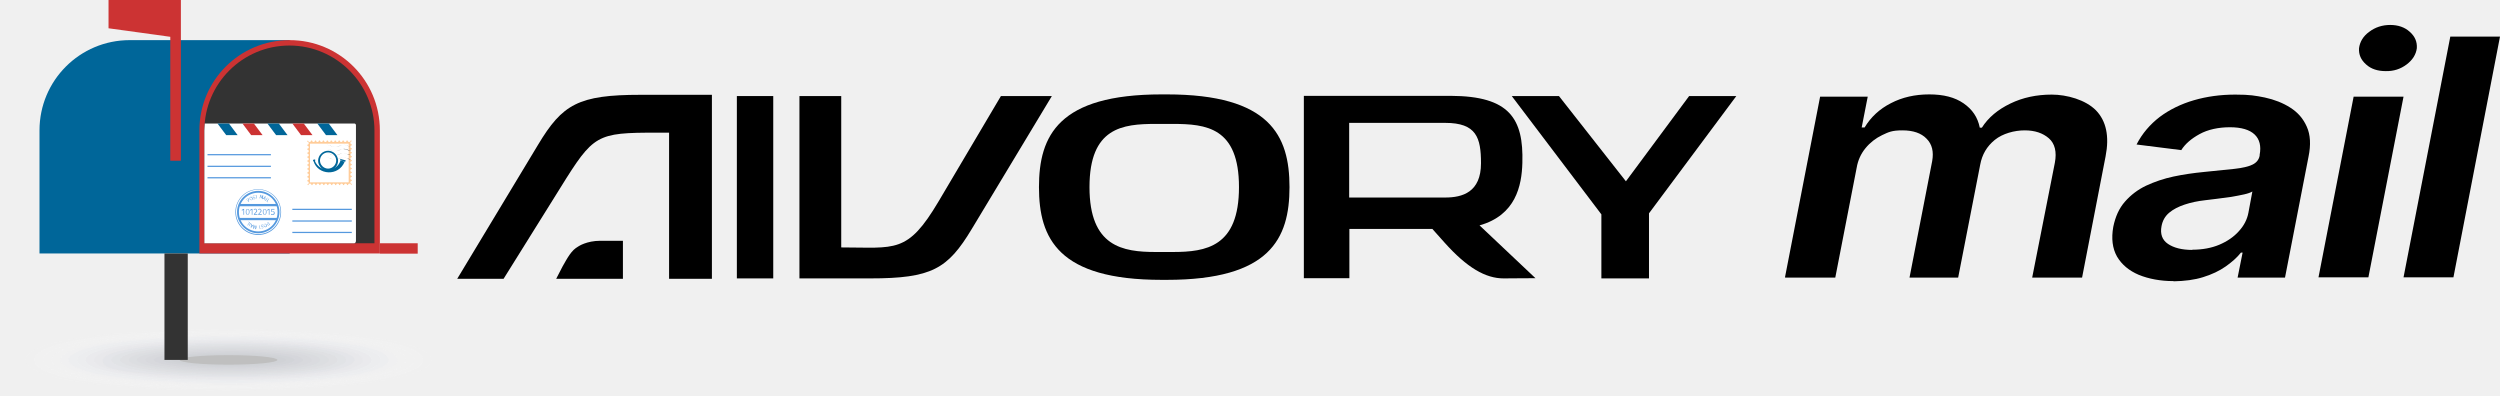
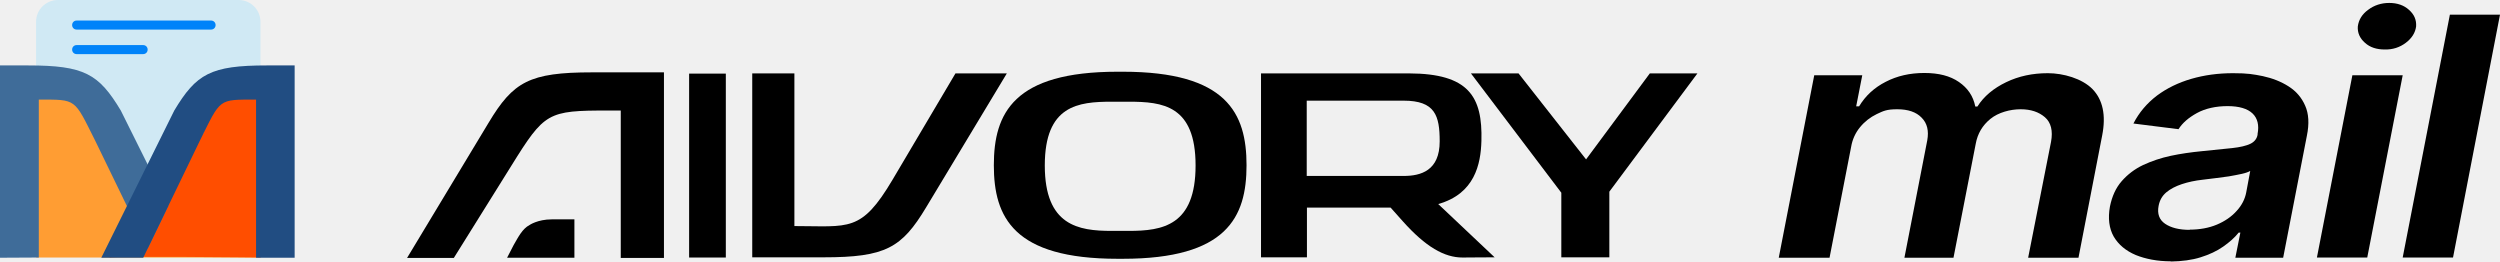
- <svg xmlns="http://www.w3.org/2000/svg" version="1.1" viewBox="0 0 1202.4 190">
+ <svg xmlns="http://www.w3.org/2000/svg" id="Layer_1" version="1.1" viewBox="0 0 1192.1 124.7">
  <defs>
    <style>
      .st0 {
-         fill: #e0e1e4;
-         opacity: .6;
+         fill: #d0e9f4;
      }

      .st1 {
-         fill: #d0d2d6;
-         opacity: 1;
+         fill: #0083f9;
      }

      .st2 {
-         fill: #f1f1f3;
-         opacity: .3;
+         fill: #3f6c99;
      }

      .st3 {
-         fill: #f6f6f7;
-         opacity: .2;
+         fill: #ff4e00;
      }

      .st4 {
-         fill: #dcdde0;
-         opacity: .7;
+         fill: #ff9d33;
      }

      .st5 {
-         isolation: isolate;
-       }
- 
-       .st6 {
-         fill: #d7d8dc;
-         opacity: .8;
-       }
- 
-       .st7 {
-         mix-blend-mode: multiply;
-       }
- 
-       .st8 {
-         fill: #eaebed;
-         opacity: .4;
-       }
- 
-       .st9 {
-         fill: #d9dbde;
-         opacity: .8;
-       }
- 
-       .st10 {
-         fill: #fdfdfd;
-         opacity: 0;
-       }
- 
-       .st11, .st12 {
-         fill: #fff;
-       }
- 
-       .st13 {
-         fill: #e3e4e7;
-         opacity: .6;
-       }
- 
-       .st12 {
-         opacity: 0;
-       }
- 
-       .st14 {
-         fill: #5599de;
-       }
- 
-       .st15 {
-         fill: #c33;
-       }
- 
-       .st16 {
-         fill: #069;
-       }
- 
-       .st17 {
-         fill: #efeff1;
-         opacity: .3;
-       }
- 
-       .st18 {
-         fill: #fafafb;
-         opacity: 0;
-       }
- 
-       .st19 {
-         fill: #e5e6e9;
-         opacity: .5;
-       }
- 
-       .st20 {
-         fill: #d5d6da;
-         opacity: .9;
-       }
- 
-       .st21 {
-         fill: #f3f4f5;
-         opacity: .2;
-       }
- 
-       .st22 {
-         fill: #d2d4d8;
-         opacity: .9;
-       }
- 
-       .st23 {
-         fill: #ecedef;
-         opacity: .4;
-       }
- 
-       .st24 {
-         fill: #333;
-       }
- 
-       .st25 {
-         fill: #f8f8f9;
-         opacity: .1;
-       }
- 
-       .st26 {
-         fill: #dedfe2;
-         opacity: .7;
-       }
- 
-       .st27 {
-         fill: #fc9;
-       }
- 
-       .st28 {
-         fill: #bfbfbf;
-       }
- 
-       .st29 {
-         fill: #e7e8eb;
-         opacity: .5;
+         fill: #214d82;
      }
    </style>
  </defs>
-   <g class="st5">
-     <g id="Layer_1">
-       <g>
-         <path d="M354.4,133.9V46.2h17.5v87.7h-17.5Z" />
-         <path d="M505.9,46.2l-38.5,63.9c-11.6,19.3-19.3,23.8-48.9,23.8h-34V46.2h20.1v72.8c26.1,0,31.8,3.2,46.8-22.1l30-50.7h24.5Z" />
-         <path d="M620.2,90c0,24.8-9.4,44.6-59,44.6h-2.5c-49.6,0-59-19.8-59-44.6s9.4-44.6,59-44.6h2.5c49.6,0,59,19.8,59,44.6ZM595.9,90c0-28.7-15.7-30.4-31.9-30.4h-8.1c-16,0-31.9,1.7-31.9,30.4s16,31.2,31.9,31.2h8.1c16.2,0,31.9-2.5,31.9-31.2Z" />
-         <path d="M738.4,133.8c-7.6,0-10.1.1-15.2.1-8.7,0-17.6-5.1-28.5-17.3l-5.8-6.5h-39.9v23.7h-21.9V46.1h70.7c28.3.1,35,11,34.4,32.2-.3,11.1-3.2,25.2-20.6,30.1l26.9,25.4h-.1ZM712.3,78.5c0-12.3-2.2-19.4-17.2-19.4h-46.2v35.9h46.2c8.2,0,17.2-2.5,17.2-16.5Z" />
-         <path d="M835.1,46.2l-42,56.4v31.3h-22.9v-30.8l-43.1-56.9h22.7l32.2,41,30.4-41h22.7Z" />
-         <g>
-           <path d="M219.9,134.1l38.9-64.5c11.7-19.5,19.4-24,49.3-24h34.3v88.5h-20.6V63.8c-32.9,0-35.1-.7-49.4,21.9l-30.2,48.4h-22.3Z" />
-           <path d="M299.6,115.8v18.3h-32.1l3.1-6c2.3-4,4.2-7.8,7.6-9.6,0,0,3.9-2.7,10.6-2.7h10.8Z" />
-         </g>
-       </g>
-       <g>
-         <g class="st7">
-           <path class="st12" d="M219.9,173.1c0,15.2-100.5,19.9-167.2,14.9-39.6-3-52.7-9.2-52.7-14.9s13.1-11.8,52.7-14.9c66.7-5.1,167.2-.4,167.2,14.9Z" />
-           <path class="st10" d="M215.8,173.1c0,14.6-96.2,19.1-160.4,14.3-38.3-2.9-51.3-8.9-51.3-14.3s12.9-11.4,51.3-14.3c64.2-4.8,160.4-.3,160.4,14.3Z" />
-           <path class="st18" d="M211.7,173.1c0,13.9-92,18.3-153.6,13.7-37.1-2.7-49.9-8.5-49.9-13.7s12.8-10.9,49.9-13.7c61.6-4.6,153.6-.3,153.6,13.7Z" />
-           <path class="st25" d="M207.5,173.1c0,13.3-87.7,17.4-146.7,13.1-35.8-2.6-48.5-8.1-48.5-13.1s12.7-10.5,48.5-13.1c59-4.4,146.7-.2,146.7,13.1Z" />
-           <path class="st3" d="M203.4,173.1c0,12.6-83.4,16.6-139.9,12.5-34.5-2.4-47.1-7.7-47.1-12.5s12.6-10,47.1-12.5c56.5-4.1,139.9-.1,139.9,12.5Z" />
-           <path class="st21" d="M199.3,173.1c0,11.9-79.1,15.7-133,11.9-33.3-2.3-45.7-7.3-45.7-11.9s12.5-9.6,45.7-11.9c53.9-3.9,133,0,133,11.9Z" />
-           <path class="st2" d="M195.2,173.1c0,11.3-74.8,14.9-126.2,11.3-32-2.2-44.3-6.9-44.3-11.3s12.3-9.1,44.3-11.3c51.4-3.6,126.2,0,126.2,11.3Z" />
-           <path class="st17" d="M191.1,173.1c0,10.6-70.5,14.1-119.3,10.7-30.7-2-42.9-6.5-42.9-10.7s12.2-8.7,42.9-10.7c48.8-3.4,119.3,0,119.3,10.7Z" />
-           <path class="st23" d="M187,173.1c0,9.9-66.2,13.1-112.5,10.1-29.4-1.9-41.6-6.1-41.6-10.1s12.1-8.2,41.6-10.1c46.2-3.2,112.5.2,112.5,10.1Z" />
-           <path class="st8" d="M182.9,173.1c0,9.3-62,12.3-105.6,9.5-28.2-1.8-40.2-5.7-40.2-9.5s12-7.8,40.2-9.5c43.7-2.9,105.6.2,105.6,9.5Z" />
-           <path class="st29" d="M178.7,173.1c0,8.6-57.7,11.4-98.8,8.9-26.9-1.7-38.8-5.3-38.8-8.9s11.9-7.3,38.8-8.9c41.1-2.7,98.8.3,98.8,8.9Z" />
-           <path class="st19" d="M174.6,173.1c0,7.9-53.4,10.6-92,8.3-25.6-1.5-37.4-4.9-37.4-8.3s11.7-6.9,37.4-8.3c38.6-2.4,92,.4,92,8.3Z" />
-           <path class="st13" d="M170.5,173.1c0,7.3-49.1,9.7-85.1,7.7s-36-4.6-36-7.7,11.6-6.4,36-7.7c36-2.2,85.1.4,85.1,7.7Z" />
-           <path class="st0" d="M166.4,173.1c0,6.6-44.8,8.9-78.3,7.1-23.1-1.2-34.6-4.2-34.6-7.1s11.5-5.9,34.6-7.1c33.5-1.9,78.3.5,78.3,7.1Z" />
-           <path class="st26" d="M162.3,173.1c0,5.9-40.5,8.1-71.4,6.5-21.8-1.1-33.2-3.8-33.2-6.5s11.4-5.5,33.2-6.5c30.9-1.7,71.4.6,71.4,6.5Z" />
-           <path class="st4" d="M158.2,173.1c0,5.3-36.2,7.2-64.6,5.9-20.6-1-31.8-3.4-31.8-5.9s11.3-5,31.8-5.9c28.3-1.5,64.6.6,64.6,5.9Z" />
-           <path class="st9" d="M154,173.1c0,4.6-32,6.4-57.7,5.3-19.3-.8-30.5-3-30.5-5.3s11.1-4.6,30.5-5.3c25.8-1.2,57.7.7,57.7,5.3Z" />
-           <path class="st6" d="M149.9,173.1c0,3.9-27.7,5.6-50.9,4.7-18.1-.7-29.1-2.6-29.1-4.7s11-4.1,29.1-4.7c23.2-1,50.9.8,50.9,4.7Z" />
-           <path class="st20" d="M145.8,173.1c0,3.3-23.4,4.7-44.1,4.1-16.8-.5-27.7-2.2-27.7-4.1s10.9-3.7,27.7-4.1c20.7-.7,44.1.8,44.1,4.1Z" />
-           <path class="st22" d="M141.7,173.1c0,2.6-19.1,3.9-37.2,3.5-15.5-.4-26.3-1.8-26.3-3.5s10.8-3.2,26.3-3.5c18.1-.5,37.2.9,37.2,3.5Z" />
-           <path class="st1" d="M137.6,173.1c0,1.9-14.8,3.1-30.4,2.9-14.3-.2-24.9-1.4-24.9-2.9s10.7-2.8,24.9-2.9c15.5-.2,30.4,1,30.4,2.9Z" />
-           <ellipse class="st28" cx="109.9" cy="173.1" rx="23.5" ry="2.3" />
-         </g>
-         <g>
-           <path class="st16" d="M62.4,19.3c-24,0-43.4,19.4-43.4,43.4v59.2h120.3V19.3H62.4Z" />
-           <path class="st15" d="M139.3,19.3c-24,0-43.4,19.4-43.4,43.4v59.2h86.8v-59.2c0-24-19.4-43.4-43.4-43.4Z" />
-           <path class="st24" d="M98.3,117v-54.2c0-22.6,18.4-40.9,40.9-40.9s40.9,18.4,40.9,40.9v54.2h-81.9Z" />
-           <polygon class="st15" points="52.2 0 52.2 13.6 81.9 17.7 81.9 77.3 87 77.3 87 0 52.2 0" />
-           <rect class="st24" x="79.1" y="121.9" width="11.2" height="51.2" />
-           <rect class="st15" x="182.7" y="117" width="18.2" height="5" />
-           <g>
-             <path class="st11" d="M171.2,116.1v-55.9c0-.5-.4-.8-.8-.8h-71.9c0,1.1-.2,2.2-.2,3.4v54.2h72c.5,0,.8-.4.8-.8Z" />
-             <g>
-               <polygon class="st16" points="162.3 65 158.1 59.4 152.6 59.4 156.8 65 162.3 65" />
-               <polygon class="st15" points="150.3 65 146.1 59.4 140.6 59.4 144.8 65 150.3 65" />
-               <polygon class="st16" points="138.3 65 134.1 59.4 128.6 59.4 132.8 65 138.3 65" />
-               <polygon class="st15" points="126.3 65 122.1 59.4 116.6 59.4 120.8 65 126.3 65" />
-               <polygon class="st16" points="114.3 65 110.1 59.4 104.6 59.4 108.8 65 114.3 65" />
-             </g>
-             <g>
-               <path class="st27" d="M169.2,70v-.3h0v-.3c-.4,0-.7-.3-.7-.7s.3-.7.6-.7c0,0,0,0,0,0v-.3c0,0,0-.1-.1-.1h-.4s0,0,0,0c0,.4-.3.7-.7.7s-.7-.3-.7-.7h-.5c0,.4-.3.7-.7.7s-.7-.3-.7-.7h-.5c0,.4-.3.7-.7.7s-.7-.3-.7-.7h-.5c0,.4-.3.7-.7.7s-.7-.3-.7-.7h-.5c0,.4-.3.7-.7.7s-.7-.3-.7-.7h-.5c0,.4-.3.7-.7.7s-.7-.3-.7-.7h-.5c0,.4-.3.7-.7.7s-.7-.3-.7-.7h-.5c0,.4-.3.7-.7.7s-.7-.3-.7-.7h-.5c0,.4-.3.7-.7.7s-.7-.3-.7-.7h-.5c0,.4-.3.7-.7.7s-.7-.3-.7-.7h-.5c0,.4-.3.7-.7.7s-.7-.3-.7-.6c0,0,0,0,0,0h-.3c0,0-.1,0-.1.1v.4s0,0,0,0c.4,0,.7.3.7.7s-.3.7-.7.7v.5c.4,0,.7.3.7.7s-.3.7-.7.7v.5c.4,0,.7.3.7.7s-.3.7-.7.7v.5c.4,0,.7.3.7.7s-.3.7-.7.7v.5c.4,0,.7.3.7.7s-.3.7-.7.7v.5c.4,0,.7.3.7.7s-.3.7-.7.7v.5c.4,0,.7.3.7.7s-.3.7-.7.7v.5c.4,0,.7.3.7.7s-.3.7-.7.7v.5c.4,0,.7.3.7.7s-.3.7-.7.7v.5c.4,0,.7.3.7.7s-.3.7-.7.7v.5c.4,0,.7.3.7.7s-.3.7-.6.7c0,0,0,0,0,0v.3c0,0,0,.1.1.1h.4s0,0,0,0c0-.4.3-.7.7-.7s.7.3.7.7h.5c0-.4.3-.7.7-.7s.7.3.7.7h.5c0-.4.3-.7.7-.7s.7.3.7.7h.5c0-.4.3-.7.7-.7s.7.3.7.7h.5c0-.4.3-.7.7-.7s.7.3.7.7h.5c0-.4.3-.7.7-.7s.7.3.7.7h.5c0-.4.3-.7.7-.7s.7.3.7.7h.5c0-.4.3-.7.7-.7s.7.3.7.7h.5c0-.4.3-.7.7-.7s.7.3.7.7h.5c0-.4.3-.7.7-.7s.7.3.7.7h.5c0-.4.3-.7.7-.7s.7.3.7.6c0,0,0,0,0,0h.3c0,0,.1,0,.1-.1v-.4s0,0,0,0c-.4,0-.7-.3-.7-.7s.3-.7.7-.7v-.5c-.4,0-.7-.3-.7-.7s.3-.7.7-.7v-.5c-.4,0-.7-.3-.7-.7s.3-.7.7-.7v-.5c-.4,0-.7-.3-.7-.7s.3-.7.7-.7v-.5c-.4,0-.7-.3-.7-.7s.3-.7.7-.7v-.5c-.4,0-.7-.3-.7-.7s.3-.7.7-.7v-.5c-.4,0-.7-.3-.7-.7s.3-.7.7-.7v-.5c-.4,0-.7-.3-.7-.7s.3-.7.7-.7v-.5c-.4,0-.7-.3-.7-.7s.3-.7.7-.7v-.5c-.4,0-.7-.3-.7-.7s.3-.7.7-.7Z" />
-               <path class="st11" d="M167.7,87.7h-18.6v-18.6h18.6c0,22.5,0,15.6,0,18.6Z" />
-               <g>
-                 <g>
-                   <path class="st16" d="M165.8,77.7c-2.9,7.3-13,6.6-15-.2.2,0,.4-.1.6-.2,2.4,6.1,10.9,5.4,12.4-.2.7.2,1.3.5,2,.7Z" />
-                   <path class="st16" d="M151.6,76.9c0-.2-.1-.3-.2-.2-.3,0-.5.1-.8.2,0,0-.1.2,0,.4,0,.2.2.3.3.3.2,0,.5-.2.7-.3,0,0,.1-.2,0-.3Z" />
-                   <path class="st16" d="M163.6,76.7c0,.1,0,.3,0,.3.8.3,1.5.5,2.3.8,0,0,.2-.1.3-.3s0-.4,0-.4c-.8-.2-1.5-.4-2.3-.6,0,0-.2,0-.2.2Z" />
-                 </g>
-                 <path class="st16" d="M162.6,77.3c0,2.7-2.2,4.8-4.8,4.8s-4.8-2.2-4.8-4.8,2.2-4.8,4.8-4.8,4.8,2.2,4.8,4.8ZM157.8,73.3c-2.2,0-3.9,1.8-3.9,3.9s1.8,3.9,3.9,3.9,3.9-1.8,3.9-3.9-1.8-3.9-3.9-3.9Z" />
-               </g>
-               <g>
-                 <path d="M167.3,76.3c-.5-.2-1-.5-2.1-.5s-1.6.3-2.1.5c-.5.2-1,.5-2,.5s-1.5-.2-2-.5c-.5-.2-1-.5-2.1-.5s0,0,0,0,0,0,0,0c1,0,1.5.2,2,.5.5.2,1,.5,2.1.5s1.6-.3,2.1-.5c.5-.2,1-.5,2-.5s1.5.2,2,.5c.4.2.8.4,1.3.4,0,0,0,0,0-.1-.5,0-.9-.2-1.2-.4Z" />
-                 <path d="M167.3,74.2c-.5-.2-1-.5-2.1-.5s-1.6.3-2.1.5c-.5.2-1,.5-2,.5s-1.5-.2-2-.5c-.5-.2-1-.5-2.1-.5s0,0,0,0,0,0,0,0c1,0,1.5.2,2,.5.5.2,1,.5,2.1.5s1.6-.3,2.1-.5c.5-.2,1-.5,2-.5s1.5.2,2,.5c.4.2.7.3,1.3.4,0,0,0,0,0-.1-.5,0-.9-.2-1.2-.4Z" />
-                 <path d="M165.3,69.7c-1,0-1.6.3-2.1.5-.5.2-1,.5-2,.5s-1.5-.2-2-.5c-.5-.2-1-.5-2.1-.5s0,0,0,0,0,0,0,0c1,0,1.5.2,2,.5.5.2,1,.5,2.1.5s1.6-.3,2.1-.5c.5-.2,1-.5,2-.5s1.5.2,2,.5c.4.2.7.3,1.3.4,0,0,0,0,0,0s0,0,0,0c-.5,0-.8-.2-1.2-.4-.5-.2-1-.5-2.1-.5Z" />
-                 <path d="M165.3,71.7c-1,0-1.6.3-2.1.5-.5.2-1,.5-2,.5s-1.5-.2-2-.5c-.5-.2-1-.5-2.1-.5s0,0,0,0,0,0,0,0c1,0,1.5.2,2,.5.5.2,1,.5,2.1.5s1.6-.3,2.1-.5c.5-.2,1-.5,2-.5s1.5.2,2,.5c.4.2.7.3,1.3.4,0,0,0,0,0-.1-.5,0-.8-.2-1.2-.4-.5-.2-1-.5-2.1-.5Z" />
-               </g>
-             </g>
-             <g>
-               <path class="st14" d="M134.4,102c0,5.6-4.6,10.2-10.2,10.2s-10.2-4.6-10.2-10.2,4.6-10.2,10.2-10.2,10.2,4.6,10.2,10.2ZM124.2,92.7c-5.1,0-9.3,4.1-9.3,9.3s4.1,9.3,9.3,9.3,9.3-4.1,9.3-9.3-4.1-9.3-9.3-9.3Z" />
-               <path class="st14" d="M135.2,102c0,6.1-4.9,11-11,11s-11-4.9-11-11,4.9-11,11-11,11,4.9,11,11ZM124.2,91.2c-5.9,0-10.7,4.8-10.7,10.7s4.8,10.7,10.7,10.7,10.7-4.8,10.7-10.7-4.8-10.7-10.7-10.7Z" />
-               <g>
-                 <path class="st14" d="M118.9,95.7c.3-.3.6-.3.8,0,.3.3.1.6-.1.8h-.2c0,.1.4.6.4.6h-.2c0,.1-1.1-1.2-1.1-1.2l.3-.3ZM119.4,96.4c.2-.2.3-.3,0-.6-.2-.2-.4-.2-.6,0h-.2c0,.1.5.7.5.7h.2Z" />
-                 <path class="st14" d="M121.4,95.1c.3.5.2.9-.2,1.1-.4.2-.8,0-1-.4-.3-.5-.2-.9.2-1.1.4-.2.8,0,1,.4ZM120.3,95.7c.2.4.5.5.8.4.3-.1.3-.4.1-.8-.2-.4-.5-.5-.8-.4-.3.1-.3.4,0,.9Z" />
-                 <path class="st14" d="M122.4,94.1v.2c-.2,0-.4,0-.5,0-.2,0-.3.2-.2.3,0,.1.1.2.5.2.3,0,.5,0,.6.4,0,.3,0,.5-.4.6-.2,0-.4,0-.6,0v-.2c.2,0,.4.1.6,0,.2,0,.3-.2.3-.4,0-.2-.2-.2-.5-.2-.3,0-.5,0-.6-.3,0-.2,0-.5.4-.6.2,0,.4,0,.6,0Z" />
-                 <path class="st14" d="M123.4,94l.2,1.5h-.2s-.2-1.5-.2-1.5h-.5s0-.1,0-.1h1.2c0-.1,0,0,0,0h-.5Z" />
-                 <path class="st14" d="M126.1,95.7v-.8c.1-.3.2-.6.2-.7l-.6,1.2h-.2s-.1-1.4-.1-1.4c0,.2-.1.5-.2.7l-.2.7h-.2s.5-1.7.5-1.7h.3c0,0,.1,1.4.1,1.4l.6-1.2h.3c0,0-.2,1.8-.2,1.8h-.2Z" />
-                 <path class="st14" d="M126.8,95.5l-.3.3h-.2c0,0,1.2-1.4,1.2-1.4h.2c0,.1-.2,1.9-.2,1.9h-.2c0,0,0-.5,0-.5l-.6-.3ZM127.6,94.7l-.6.7.5.2v-.9Z" />
-                 <path class="st14" d="M127.6,96.5l.9-1.4h.2c0,.1-.9,1.5-.9,1.5h-.2Z" />
-                 <path class="st14" d="M129,97.3h-.1c0,.1-.7-.5-.7-.5l1.1-1.3h.2c0,.1-1,1.3-1,1.3l.5.5Z" />
-               </g>
-               <g>
-                 <path class="st14" d="M129.5,108.2c-.3.3-.6.3-.8,0-.3-.3-.1-.6.1-.8h.2c0-.1-.4-.6-.4-.6h.2c0-.1,1.1,1.2,1.1,1.2l-.3.3ZM128.9,107.5c-.2.2-.3.3,0,.6.2.2.4.2.6,0h.2c0-.1-.5-.7-.5-.7h-.2Z" />
-                 <path class="st14" d="M127,108.8c-.3-.5-.2-.9.2-1.1.4-.2.8,0,1,.4.3.5.2.9-.2,1.1-.4.2-.8,0-1-.4ZM128,108.2c-.2-.4-.5-.5-.8-.4-.3.1-.3.4-.1.8.2.4.5.5.8.4.3-.1.3-.4,0-.9Z" />
-                 <path class="st14" d="M125.9,109.8v-.2c.2,0,.4,0,.5,0,.2,0,.3-.2.2-.3,0-.1-.1-.2-.5-.2-.3,0-.5,0-.6-.4,0-.3,0-.5.4-.6.2,0,.4,0,.6,0v.2c-.2,0-.4-.1-.6,0-.2,0-.3.2-.3.4,0,.2.2.2.5.2.4,0,.5,0,.6.3,0,.2,0,.5-.4.6-.2,0-.4,0-.6,0Z" />
-                 <path class="st14" d="M124.9,109.9l-.2-1.5h.2s.2,1.5.2,1.5h.5s0,.1,0,.1h-1.2c0,.1,0,0,0,0h.5Z" />
-                 <path class="st14" d="M122.3,108.2v.8c-.1.3-.2.6-.2.7l.6-1.2h.2s.1,1.4.1,1.4c0-.2.1-.5.2-.7l.2-.7h.2s-.5,1.7-.5,1.7h-.3c0,0-.1-1.4-.1-1.4l-.6,1.2h-.3c0,0,.2-1.8.2-1.8h.2Z" />
-                 <path class="st14" d="M121.5,108.4l.3-.3h.2c0,0-1.2,1.4-1.2,1.4h-.2c0-.1.2-1.9.2-1.9h.2c0,0,0,.5,0,.5l.6.3ZM120.8,109.2l.6-.7-.5-.2v.9Z" />
-                 <path class="st14" d="M120.7,107.4l-.9,1.4h-.2c0-.1.9-1.5.9-1.5h.2Z" />
-                 <path class="st14" d="M119.4,106.6h.1c0-.1.7.5.7.5l-1.1,1.3h-.2c0-.1,1-1.3,1-1.3l-.5-.5Z" />
-               </g>
-               <rect class="st14" x="114.9" y="98.1" width="18.5" height="1.1" />
-               <rect class="st14" x="114.9" y="104.8" width="18.5" height="1.1" />
-               <g>
-                 <path class="st14" d="M117.1,103.3v-2.4l-.7.4-.2-.3.9-.5h.3v2.8h-.4Z" />
-                 <path class="st14" d="M120,101.9c0,.9-.3,1.4-.9,1.4s-.9-.5-.9-1.4.3-1.4.9-1.4.9.5.9,1.4ZM118.5,101.9c0,.8.2,1.2.6,1.2s.6-.3.6-1.2-.2-1.2-.6-1.2-.6.3-.6,1.2Z" />
-                 <path class="st14" d="M121.1,103.3v-2.4l-.7.4-.2-.3.9-.5h.3v2.8h-.4Z" />
-                 <path class="st14" d="M123.7,101.2c0,.5-.3.9-1.2,1.8h1.3v.3h-1.7v-.3c1-1,1.2-1.3,1.2-1.8s-.2-.5-.5-.5-.4.1-.6.3l-.2-.2c.2-.3.5-.4.8-.4.5,0,.8.3.8.8Z" />
-                 <path class="st14" d="M125.8,101.2c0,.5-.3.9-1.2,1.8h1.3v.3h-1.7v-.3c1-1,1.2-1.3,1.2-1.8s-.2-.5-.5-.5-.4.1-.6.3l-.2-.2c.2-.3.5-.4.8-.4.5,0,.8.3.8.8Z" />
-                 <path class="st14" d="M128.2,101.9c0,.9-.3,1.4-.9,1.4s-.9-.5-.9-1.4.3-1.4.9-1.4.9.5.9,1.4ZM126.7,101.9c0,.8.2,1.2.6,1.2s.6-.3.6-1.2-.2-1.2-.6-1.2-.6.3-.6,1.2Z" />
-                 <path class="st14" d="M129.3,103.3v-2.4l-.7.4-.2-.3.9-.5h.3v2.8h-.4Z" />
-                 <path class="st14" d="M130.8,100.8v.9c.1,0,.3-.1.5-.1.5,0,.8.3.8.9s-.4.9-1,.9-.6-.1-.8-.4l.2-.2c.2.2.4.3.6.3.4,0,.6-.2.6-.7s-.2-.6-.5-.6-.3,0-.4.1h-.3v-1.4h1.5v.3h-1.2Z" />
-               </g>
-             </g>
-             <rect class="st14" x="140.6" y="111.5" width="28.6" height=".6" />
-             <rect class="st14" x="140.6" y="106" width="28.6" height=".6" />
-             <rect class="st14" x="140.6" y="100.4" width="28.6" height=".6" />
-             <rect class="st14" x="99.8" y="85.2" width="30.5" height=".6" />
-             <rect class="st14" x="99.8" y="79.7" width="30.5" height=".6" />
-             <rect class="st14" x="99.8" y="74.1" width="30.5" height=".6" />
-           </g>
-         </g>
-       </g>
-       <g>
-         <path d="M858.5,133.4l16.9-86.9h22.9l-2.9,14.8h1.4c3-5,7.2-8.9,12.7-11.7,5.4-2.8,11.5-4.2,18.4-4.2s12.3,1.4,16.5,4.3c4.2,2.9,6.8,6.7,7.8,11.7h1c3.1-4.9,7.7-8.7,13.7-11.6,6-2.9,12.6-4.3,19.9-4.3s16.3,2.5,21.3,7.6c4.9,5.1,6.5,12.4,4.6,22.1l-11.3,58.3h-24l10.9-55.2c1-5.3,0-9.3-2.9-11.8-2.9-2.5-6.7-3.8-11.6-3.8s-10.6,1.5-14.4,4.6c-3.8,3.1-6.1,7-7,11.9l-10.6,54.3h-23.4l10.9-56c.8-4.5,0-8.1-2.7-10.8-2.6-2.7-6.5-4-11.6-4s-6.6.8-9.8,2.3c-3.1,1.5-5.8,3.6-8,6.3-2.2,2.7-3.6,5.8-4.2,9.3l-10.3,52.9h-24Z" />
-         <path d="M1045.4,135.2c-6.4,0-12-1.1-16.7-3-4.7-2-8.2-4.9-10.5-8.8-2.2-3.9-2.8-8.7-1.8-14.3,1-4.9,2.8-8.9,5.6-12.1,2.8-3.2,6.2-5.8,10.2-7.7,4.1-1.9,8.5-3.4,13.2-4.4,4.7-1,9.6-1.7,14.7-2.2,6-.6,10.9-1.1,14.7-1.5,3.7-.4,6.6-1.1,8.5-2,1.9-.9,3.1-2.3,3.5-4.3v-.4c.8-4.2,0-7.5-2.4-9.8-2.4-2.3-6.4-3.5-11.9-3.5s-10.6,1.1-14.6,3.3c-4,2.2-6.9,4.7-8.8,7.7l-21.5-2.7c2.7-5.3,6.5-9.7,11.2-13.3,4.7-3.5,10.2-6.2,16.4-8,6.2-1.8,12.8-2.7,19.9-2.7s9.6.5,14.2,1.4c4.6,1,8.7,2.6,12.3,4.9,3.6,2.3,6.2,5.3,7.9,9.2,1.7,3.8,2,8.6.8,14.4l-11.3,58.1h-22.8l2.4-12h-.8c-1.9,2.4-4.4,4.6-7.4,6.7-3,2.1-6.6,3.8-10.8,5.1-4.1,1.3-8.9,1.9-14.2,2ZM1054.4,120.1c4.8,0,9.2-.8,13-2.4s7-3.8,9.4-6.5c2.5-2.7,4-5.7,4.6-8.9l1.9-10.2c-.8.5-2.2,1-4,1.4-1.8.4-3.9.8-6.2,1.2-2.3.3-4.6.6-6.8.9-2.2.3-4.1.5-5.7.7-3.6.4-6.9,1.1-9.9,2.1-3,1-5.5,2.3-7.4,3.9-2,1.7-3.2,3.8-3.7,6.5-.7,3.7.3,6.6,3.1,8.5,2.8,1.9,6.7,2.9,11.7,2.9Z" />
-         <path d="M1115.1,133.4l16.9-86.9h24l-16.9,86.9h-24ZM1147.4,34.2c-3.8,0-7-1-9.4-3.2-2.5-2.2-3.6-4.8-3.4-7.8.4-3.1,2-5.8,4.9-7.9,2.9-2.2,6.3-3.3,10.1-3.3s7,1.1,9.4,3.3c2.5,2.2,3.6,4.8,3.4,7.9-.4,3-2,5.6-4.9,7.8-2.9,2.2-6.3,3.3-10.1,3.2Z" />
-         <path d="M1202.4,17.6l-22.4,115.8h-24l22.5-115.8h23.9Z" />
-       </g>
+   <rect class="st0" x="17.2" width="107" height="85.9" rx="10.4" ry="10.4" />
+   <rect class="st1" x="34.4" y="9.8" width="68.4" height="4.3" rx="2.1" ry="2.1" />
+   <rect class="st1" x="34.4" y="21.5" width="36" height="4.3" rx="2.1" ry="2.1" />
+   <path class="st4" d="M100.3,61.7l-21.7,34.6c-.8,1.3-2.3,2.2-3.9,2.2h-5.2s-6,0-6,0c-1.4,0-2.8-.7-3.5-2l-13.8-34.8c-10.9-17.2-16.6-16.6-28.9-16.6v77.7s104.9,0,104.9,0V45.1c-12.3,0-11-.5-21.9,16.6ZM109,98.5h-16.5l1.7-3.2c1.2-2.2,2.3-4.2,4.1-5.2,0,0,2.1-1.4,5.7-1.4h5v9.8Z" />
+   <path class="st3" d="M52.2,122.8l44.8-59.5,7.2-19.4h20.1v78.9s-71.3-.8-72.1,0Z" />
+   <path class="st2" d="M80.1,98.5l-9.7,20.1-25-51.5c-10.2-20.3-8.7-19.6-26.9-19.6v75.3s-18.5.1-18.5.1V31.2h13.4c26.8,0,33.7,4,44.2,21.5l22.7,45.6v.2Z" />
+   <path d="M848.2,122.8l16.9-86.9h22.9l-2.9,14.8h1.4c3-5,7.2-8.9,12.7-11.7,5.4-2.8,11.5-4.2,18.4-4.2s12.3,1.4,16.5,4.3c4.2,2.9,6.8,6.7,7.8,11.7h1c3.1-4.9,7.7-8.7,13.7-11.6s12.6-4.3,19.9-4.3,16.3,2.5,21.3,7.6c4.9,5.1,6.5,12.4,4.6,22.1l-11.3,58.3h-24l10.9-55.2c1-5.3,0-9.3-2.9-11.8s-6.7-3.8-11.6-3.8-10.6,1.5-14.4,4.6c-3.8,3.1-6.1,7-7,11.9l-10.6,54.3h-23.4l10.9-56c.8-4.5,0-8.1-2.7-10.8-2.6-2.7-6.5-4-11.6-4s-6.6.8-9.8,2.3c-3.1,1.5-5.8,3.6-8,6.3-2.2,2.7-3.6,5.8-4.2,9.3l-10.3,52.9h-24.2Z" />
+   <path d="M1035.1,124.6c-6.4,0-12-1.1-16.7-3-4.7-2-8.2-4.9-10.5-8.8-2.2-3.9-2.8-8.7-1.8-14.3,1-4.9,2.8-8.9,5.6-12.1s6.2-5.8,10.2-7.7c4.1-1.9,8.5-3.4,13.2-4.4s9.6-1.7,14.7-2.2c6-.6,10.9-1.1,14.7-1.5,3.7-.4,6.6-1.1,8.5-2s3.1-2.3,3.5-4.3v-.4c.8-4.2,0-7.5-2.4-9.8-2.4-2.3-6.4-3.5-11.9-3.5s-10.6,1.1-14.6,3.3c-4,2.2-6.9,4.7-8.8,7.7l-21.5-2.7c2.7-5.3,6.5-9.7,11.2-13.3,4.7-3.5,10.2-6.2,16.4-8,6.2-1.8,12.8-2.7,19.9-2.7s9.6.5,14.2,1.4c4.6,1,8.7,2.6,12.3,4.9,3.6,2.3,6.2,5.3,7.9,9.2,1.7,3.8,2,8.6.8,14.4l-11.3,58.1h-22.8l2.4-12h-.8c-1.9,2.4-4.4,4.6-7.4,6.7-3,2.1-6.6,3.8-10.8,5.1-4.1,1.3-8.9,1.9-14.2,2h0ZM1044.1,109.5c4.8,0,9.2-.8,13-2.4s7-3.8,9.4-6.5c2.5-2.7,4-5.7,4.6-8.9l1.9-10.2c-.8.5-2.2,1-4,1.4s-3.9.8-6.2,1.2c-2.3.3-4.6.6-6.8.9-2.2.3-4.1.5-5.7.7-3.6.4-6.9,1.1-9.9,2.1s-5.5,2.3-7.4,3.9c-2,1.7-3.2,3.8-3.7,6.5-.7,3.7.3,6.6,3.1,8.5,2.8,1.9,6.7,2.9,11.7,2.9h0Z" />
+   <path d="M1104.8,122.8l16.9-86.9h24l-16.9,86.9h-24ZM1137.1,23.6c-3.8,0-7-1-9.4-3.2-2.5-2.2-3.6-4.8-3.4-7.8.4-3.1,2-5.8,4.9-7.9,2.9-2.2,6.3-3.3,10.1-3.3s7,1.1,9.4,3.3c2.5,2.2,3.6,4.8,3.4,7.9-.4,3-2,5.6-4.9,7.8-2.9,2.2-6.3,3.3-10.1,3.2Z" />
+   <path d="M1192.1,7l-22.4,115.8h-24l22.5-115.8s23.9,0,23.9,0Z" />
+   <path class="st5" d="M48.3,122.9l34.8-70.2c10.5-17.5,17.4-21.5,44.1-21.5h13.3v91.7h-18.4V47.5c-18.2,0-16.7-.7-26.8,19.6l-27,55.8h-20,0Z" />
+   <g>
+     <path d="M328.6,122.7V35.1h17.5v87.7h-17.5Z" />
+     <path d="M480.1,35l-38.5,63.9c-11.6,19.3-19.3,23.8-48.9,23.8h-34V35h20.1v72.8c26.1,0,31.8,3.2,46.8-22.1l30-50.7h24.4Z" />
+     <path d="M594.4,78.8c0,24.8-9.4,44.6-59,44.6h-2.5c-49.6,0-59-19.8-59-44.6s9.4-44.6,59-44.6h2.5c49.6,0,59,19.8,59,44.6ZM570.1,78.9c0-28.7-15.7-30.4-31.9-30.4h-8.1c-16,0-31.9,1.7-31.9,30.4s16,31.2,31.9,31.2h8.1c16.2,0,31.9-2.5,31.9-31.2Z" />
+     <path d="M712.6,122.7c-7.6,0-10.1.1-15.2.1-8.7,0-17.6-5.1-28.5-17.3l-5.8-6.5h-39.9v23.7h-21.9V35h70.7c28.3.1,35,11,34.4,32.2-.3,11.1-3.2,25.2-20.6,30.1l26.9,25.4ZM686.5,67.4c0-12.3-2.2-19.4-17.2-19.4h-46.2v35.9h46.2c8.2,0,17.2-2.5,17.2-16.5Z" />
+     <path d="M809.4,35l-42,56.4v31.3h-22.9v-30.8l-43.1-56.9h22.7l32.2,41,30.4-41h22.7Z" />
+     <g>
+       <path d="M194.1,123l38.9-64.5c11.7-19.5,19.4-24,49.3-24h34.3v88.5h-20.6V52.7c-32.9,0-35.1-.7-49.4,21.9l-30.2,48.4h-22.2Z" />
+       <path d="M273.9,104.6v18.3h-32.1l3.1-6c2.3-4,4.2-7.8,7.6-9.6,0,0,3.9-2.7,10.6-2.7h10.7Z" />
    </g>
  </g>
</svg>
